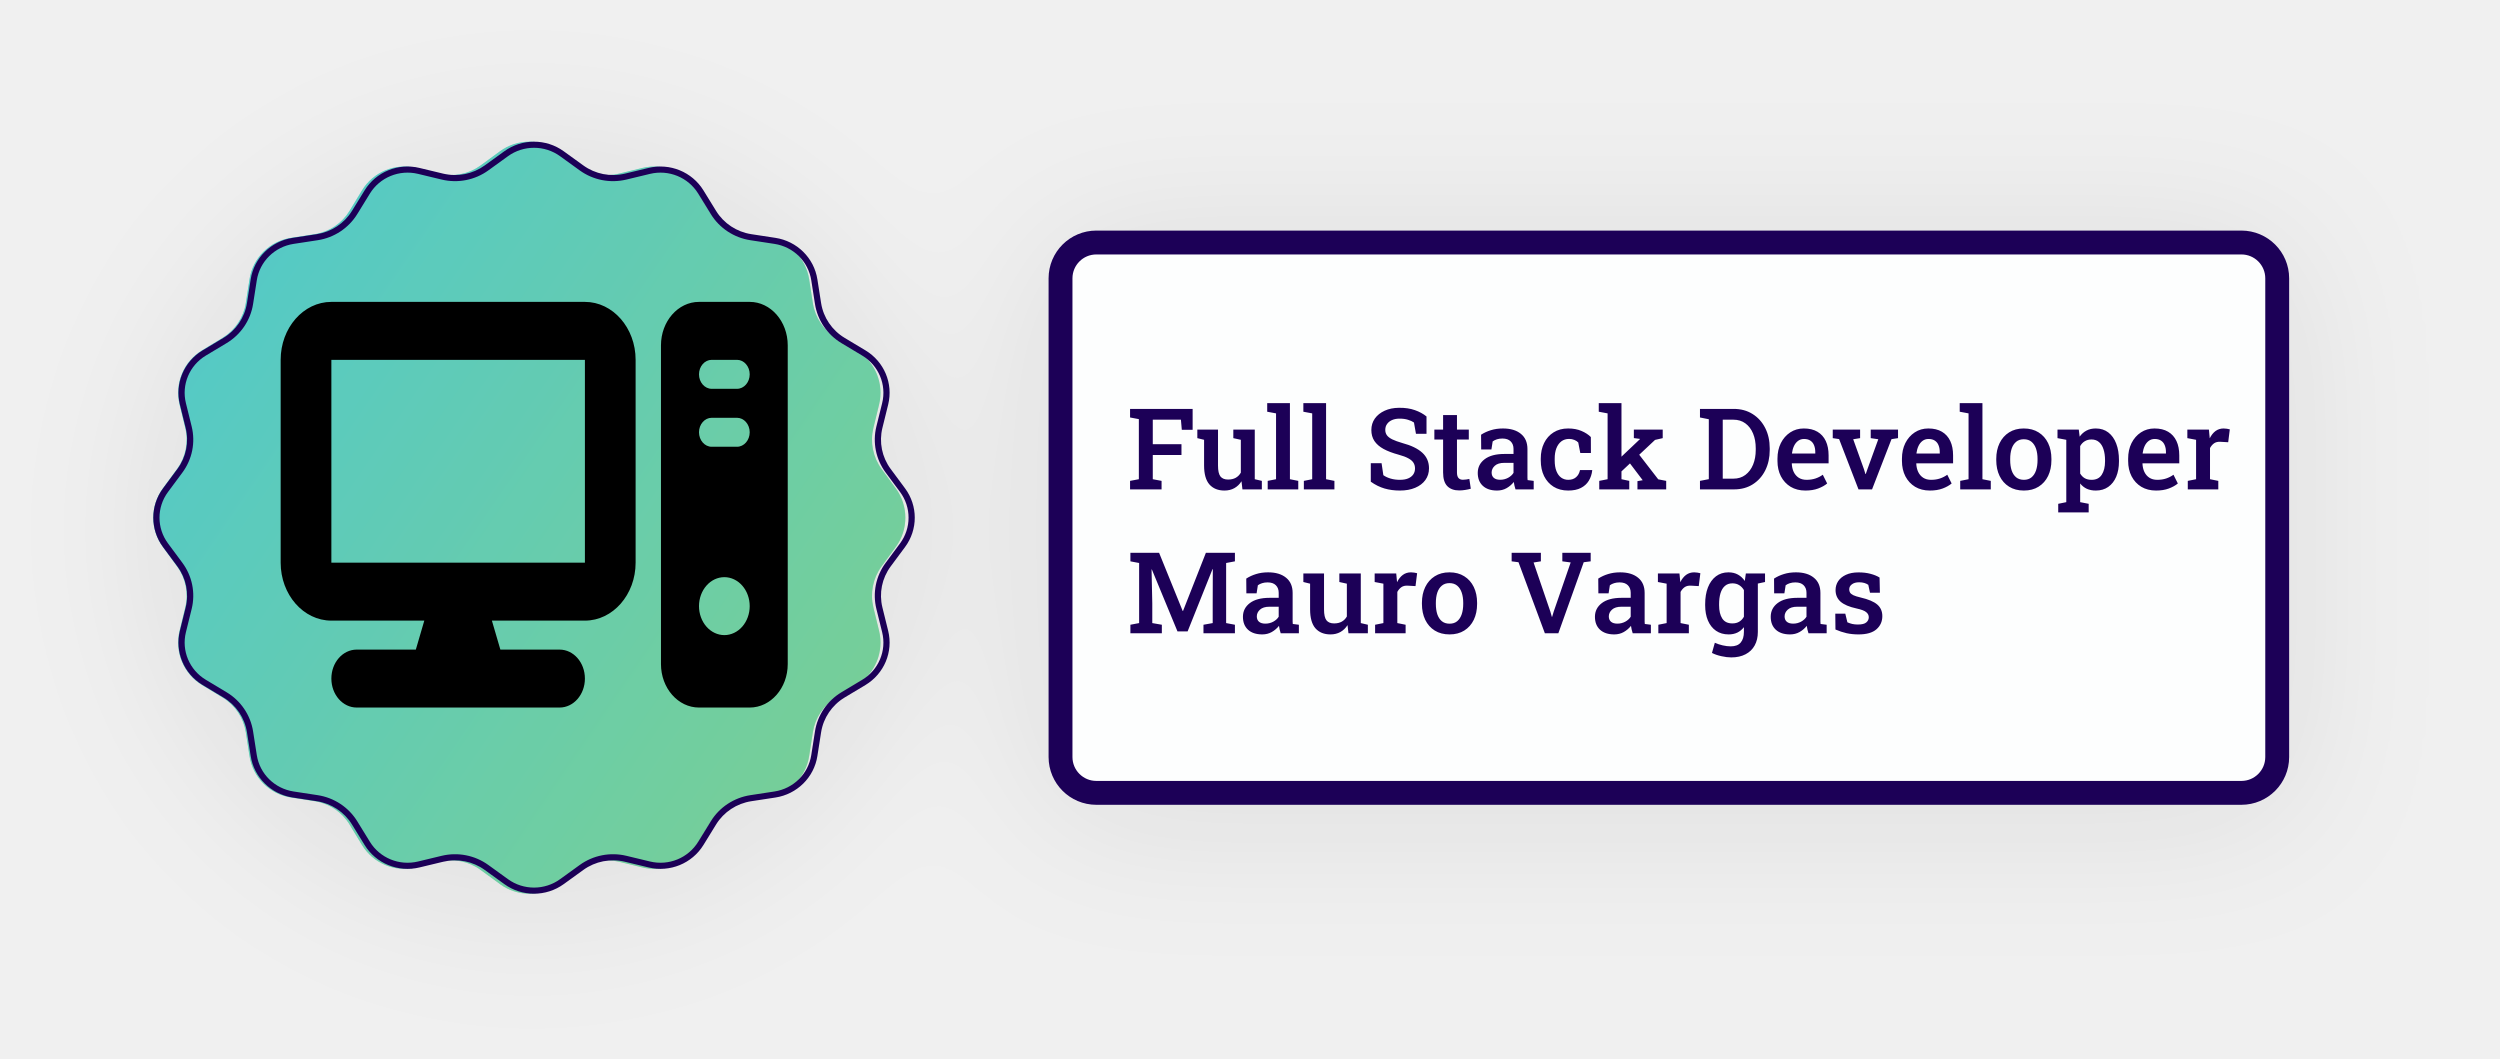
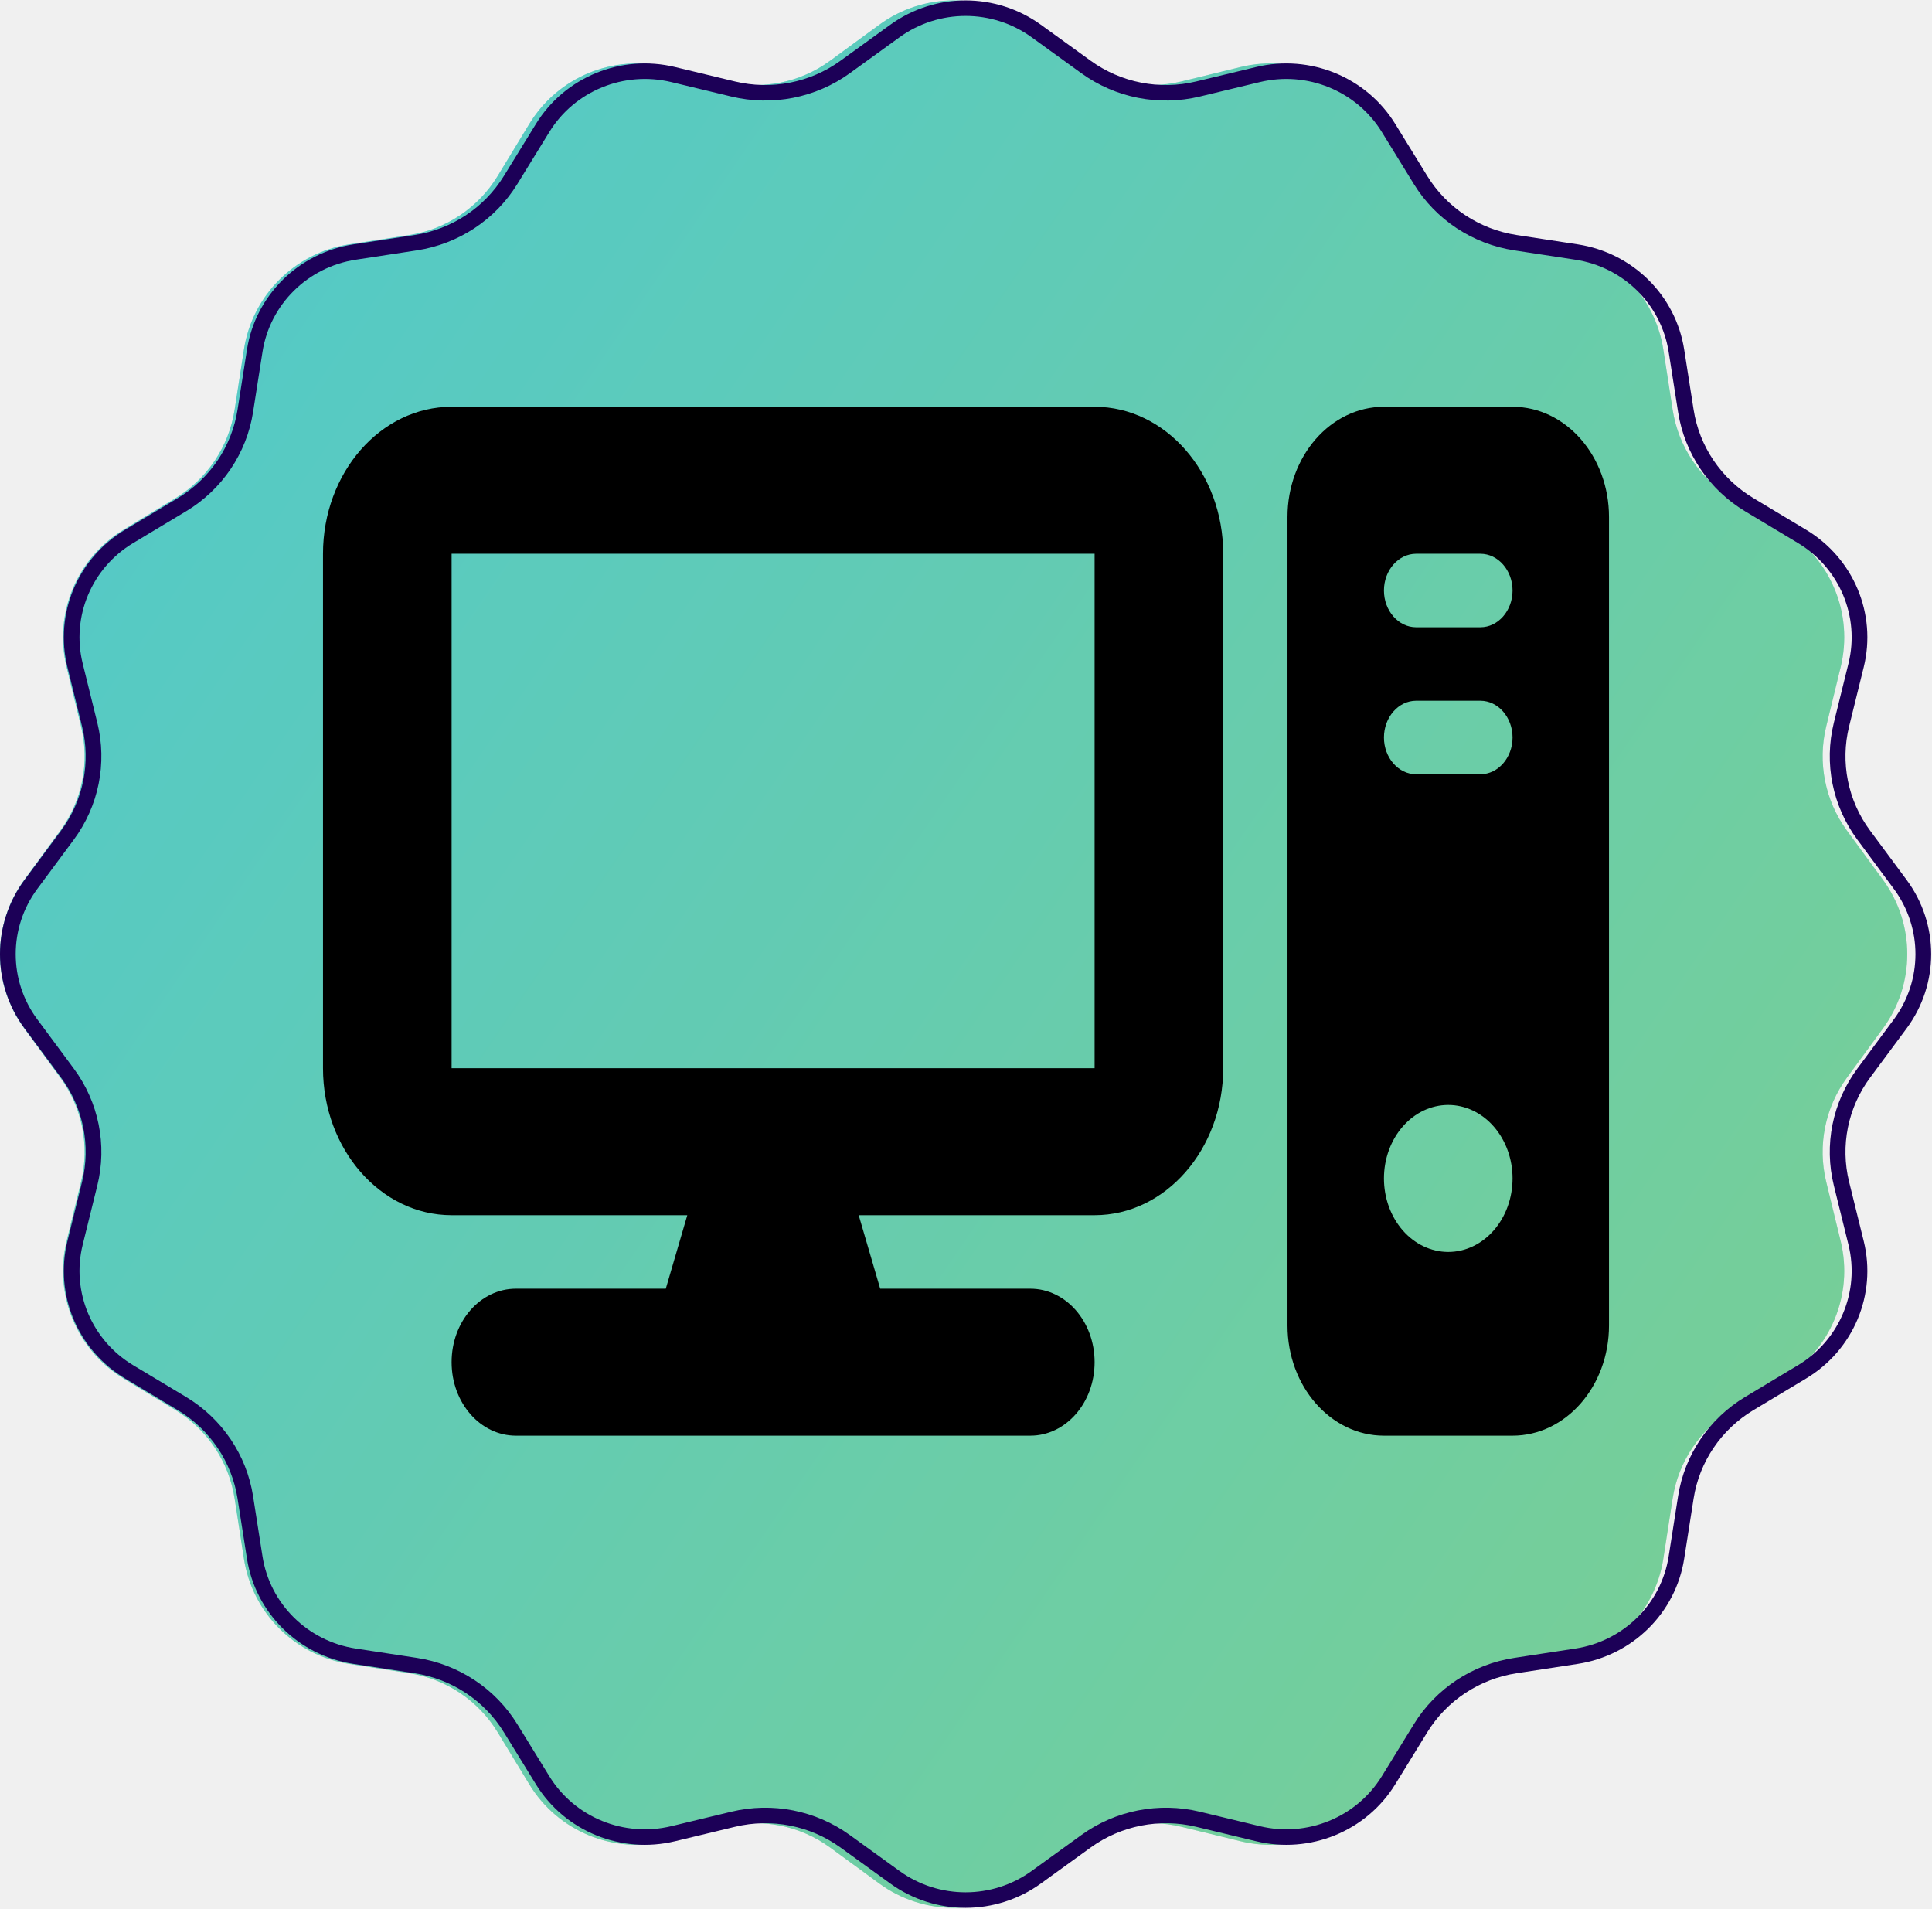
- <svg xmlns="http://www.w3.org/2000/svg" width="1060" height="449" viewBox="0 0 1060 449" fill="none">
-   <g filter="url(#filter0_d_101_789)">
-     <path d="M245.086 70.151L236.863 64.132C229.461 58.714 219.402 58.714 212.001 64.132L203.778 70.151C198.767 73.819 192.393 75.087 186.36 73.616L176.46 71.202C167.548 69.028 158.255 72.878 153.49 80.716L148.197 89.424C144.971 94.73 139.567 98.341 133.431 99.29L123.36 100.848C114.295 102.251 107.182 109.363 105.78 118.428L104.222 128.499C103.272 134.636 99.662 140.04 94.356 143.265L85.648 148.558C77.809 153.323 73.96 162.616 76.133 171.528L78.548 181.429C80.019 187.461 78.751 193.836 75.083 198.846L69.064 207.069C63.645 214.471 63.645 224.529 69.064 231.931L75.083 240.154C78.751 245.165 80.019 251.539 78.548 257.571L76.133 267.472C73.96 276.384 77.809 285.677 85.648 290.442L94.356 295.735C99.662 298.961 103.272 304.365 104.222 310.501L105.78 320.572C107.182 329.637 114.295 336.749 123.36 338.152L133.431 339.71C139.567 340.66 144.971 344.27 148.197 349.576L153.49 358.284C158.255 366.123 167.548 369.972 176.46 367.799L186.36 365.384C192.393 363.913 198.767 365.181 203.778 368.849L212.001 374.868C219.402 380.286 229.461 380.286 236.863 374.868L245.086 368.849C250.096 365.181 256.471 363.913 262.503 365.384L272.404 367.799C281.316 369.972 290.609 366.123 295.373 358.284L300.667 349.576C303.892 344.27 309.296 340.66 315.433 339.71L325.503 338.152C334.569 336.749 341.681 329.637 343.084 320.572L344.642 310.501C345.591 304.365 349.202 298.961 354.508 295.735L363.216 290.442C371.054 285.677 374.904 276.384 372.73 267.472L370.316 257.571C368.845 251.539 370.113 245.165 373.78 240.154L379.8 231.931C385.218 224.529 385.218 214.471 379.8 207.069L373.78 198.846C370.113 193.836 368.845 187.461 370.316 181.429L372.73 171.528C374.904 162.616 371.054 153.323 363.216 148.558L354.508 143.265C349.202 140.04 345.591 134.636 344.642 128.499L343.084 118.428C341.681 109.363 334.569 102.251 325.503 100.848L315.433 99.29C309.296 98.341 303.892 94.73 300.667 89.424L295.373 80.716C290.609 72.877 281.316 69.028 272.404 71.202L262.503 73.616C256.471 75.087 250.096 73.819 245.086 70.151Z" fill="url(#paint0_linear_101_789)" />
-     <path d="M245.086 70.151L236.863 64.132C229.461 58.714 219.402 58.714 212.001 64.132L203.778 70.151C198.767 73.819 192.393 75.087 186.36 73.616L176.46 71.202C167.548 69.028 158.255 72.878 153.49 80.716L148.197 89.424C144.971 94.73 139.567 98.341 133.431 99.29L123.36 100.848C114.295 102.251 107.182 109.363 105.78 118.428L104.222 128.499C103.272 134.636 99.662 140.04 94.356 143.265L85.648 148.558C77.809 153.323 73.96 162.616 76.133 171.528L78.548 181.429C80.019 187.461 78.751 193.836 75.083 198.846L69.064 207.069C63.645 214.471 63.645 224.529 69.064 231.931L75.083 240.154C78.751 245.165 80.019 251.539 78.548 257.571L76.133 267.472C73.96 276.384 77.809 285.677 85.648 290.442L94.356 295.735C99.662 298.961 103.272 304.365 104.222 310.501L105.78 320.572C107.182 329.637 114.295 336.749 123.36 338.152L133.431 339.71C139.567 340.66 144.971 344.27 148.197 349.576L153.49 358.284C158.255 366.123 167.548 369.972 176.46 367.799L186.36 365.384C192.393 363.913 198.767 365.181 203.778 368.849L212.001 374.868C219.402 380.286 229.461 380.286 236.863 374.868L245.086 368.849C250.096 365.181 256.471 363.913 262.503 365.384L272.404 367.799C281.316 369.972 290.609 366.123 295.373 358.284L300.667 349.576C303.892 344.27 309.296 340.66 315.433 339.71L325.503 338.152C334.569 336.749 341.681 329.637 343.084 320.572L344.642 310.501C345.591 304.365 349.202 298.961 354.508 295.735L363.216 290.442C371.054 285.677 374.904 276.384 372.73 267.472L370.316 257.571C368.845 251.539 370.113 245.165 373.78 240.154L379.8 231.931C385.218 224.529 385.218 214.471 379.8 207.069L373.78 198.846C370.113 193.836 368.845 187.461 370.316 181.429L372.73 171.528C374.904 162.616 371.054 153.323 363.216 148.558L354.508 143.265C349.202 140.04 345.591 134.636 344.642 128.499L343.084 118.428C341.681 109.363 334.569 102.251 325.503 100.848L315.433 99.29C309.296 98.341 303.892 94.73 300.667 89.424L295.373 80.716C290.609 72.877 281.316 69.028 272.404 71.202L262.503 73.616C256.471 75.087 250.096 73.819 245.086 70.151Z" fill="white" fill-opacity="0.25" />
-     <path fill-rule="evenodd" clip-rule="evenodd" d="M245.792 72.243L237.466 66.224C230.895 61.473 221.965 61.473 215.394 66.224L207.068 72.243C201.37 76.363 194.12 77.787 187.259 76.135L177.235 73.72C169.323 71.815 161.073 75.19 156.842 82.063L151.483 90.771C147.814 96.73 141.669 100.786 134.69 101.852L124.493 103.41C116.445 104.64 110.13 110.876 108.885 118.825L107.308 128.896C106.228 135.788 102.121 141.858 96.087 145.48L87.27 150.774C80.311 154.952 76.894 163.1 78.823 170.914L81.268 180.814C82.941 187.59 81.499 194.75 77.328 200.377L71.233 208.6C66.423 215.09 66.423 223.91 71.233 230.4L77.328 238.623C81.499 244.25 82.941 251.41 81.268 258.186L78.823 268.086C76.894 275.9 80.311 284.048 87.27 288.226L96.087 293.52C102.121 297.143 106.228 303.212 107.308 310.104L108.885 320.175C110.13 328.124 116.445 334.36 124.493 335.59L134.69 337.148C141.669 338.214 147.814 342.27 151.483 348.23L156.842 356.937C161.073 363.81 169.323 367.185 177.235 365.28L187.26 362.865C194.12 361.213 201.369 362.637 207.068 366.757L215.394 372.776C221.965 377.527 230.895 377.527 237.466 372.776L245.792 366.757C251.49 362.637 258.74 361.213 265.601 362.865L275.625 365.28C283.537 367.185 291.787 363.81 296.018 356.937L301.377 348.23C305.046 342.27 311.191 338.214 318.17 337.148L328.367 335.59C336.415 334.36 342.73 328.124 343.975 320.175L345.552 310.104C346.632 303.212 350.739 297.143 356.773 293.52L365.59 288.226C372.549 284.048 375.966 275.9 374.037 268.086L371.592 258.186C369.919 251.41 371.361 244.25 375.532 238.623L381.627 230.4C386.437 223.91 386.437 215.09 381.627 208.6L375.532 200.377C371.361 194.75 369.919 187.59 371.592 180.814L374.037 170.914C375.966 163.1 372.549 154.952 365.59 150.774L356.773 145.48C350.739 141.858 346.632 135.788 345.552 128.896L343.975 118.825C342.729 110.876 336.415 104.64 328.367 103.41L318.17 101.852C311.191 100.786 305.046 96.73 301.377 90.771L296.018 82.063C291.787 75.19 283.537 71.815 275.625 73.72L265.601 76.135C258.74 77.787 251.49 76.363 245.792 72.243ZM239.017 64.132L247.343 70.151C252.416 73.819 258.87 75.087 264.979 73.616L275.003 71.202C284.027 69.028 293.436 72.877 298.261 80.716L303.621 89.424C306.886 94.73 312.358 98.341 318.571 99.29L328.768 100.848C337.947 102.251 345.149 109.363 346.569 118.428L348.147 128.499C349.108 134.636 352.764 140.04 358.137 143.265L366.954 148.558C374.89 153.323 378.788 162.616 376.587 171.528L374.143 181.429C372.653 187.461 373.937 193.836 377.651 198.846L383.745 207.069C389.232 214.471 389.232 224.529 383.745 231.931L377.651 240.154C373.937 245.165 372.653 251.539 374.143 257.571L376.587 267.472C378.788 276.384 374.89 285.677 366.954 290.442L358.137 295.735C352.764 298.961 349.108 304.365 348.147 310.501L346.569 320.572C345.149 329.637 337.947 336.749 328.768 338.152L318.571 339.71C312.358 340.66 306.886 344.27 303.621 349.576L298.261 358.284C293.436 366.123 284.027 369.972 275.003 367.799L264.979 365.384C258.87 363.913 252.416 365.181 247.343 368.849L239.017 374.868C231.522 380.286 221.338 380.286 213.843 374.868L205.517 368.849C200.444 365.181 193.99 363.913 187.881 365.384L177.857 367.799C168.833 369.972 159.424 366.123 154.599 358.284L149.239 349.576C145.974 344.27 140.502 340.66 134.289 339.71L124.092 338.152C114.913 336.749 107.711 329.637 106.291 320.572L104.713 310.501C103.752 304.365 100.096 298.961 94.724 295.735L85.906 290.442C77.97 285.677 74.072 276.384 76.273 267.472L78.717 257.571C80.207 251.539 78.923 245.165 75.21 240.154L69.115 231.931C63.629 224.529 63.628 214.471 69.115 207.069L75.209 198.846C78.923 193.836 80.207 187.461 78.717 181.429L76.273 171.528C74.072 162.616 77.97 153.323 85.906 148.558L94.724 143.265C100.096 140.04 103.752 134.636 104.713 128.499L106.291 118.428C107.711 109.363 114.913 102.251 124.092 100.848L134.289 99.29C140.502 98.341 145.974 94.73 149.239 89.424L154.599 80.716C159.424 72.877 168.833 69.028 177.857 71.202L187.881 73.616C193.99 75.087 200.444 73.819 205.517 70.151L213.843 64.132C221.338 58.714 231.522 58.714 239.017 64.132Z" fill="#1C0057" />
-     <path d="M248 152.571V238.571H140.5V152.571H248ZM140.5 128C128.641 128 119 139.019 119 152.571V238.571C119 252.124 128.641 263.143 140.5 263.143H179.905L176.311 275.429H151.25C145.304 275.429 140.5 280.919 140.5 287.714C140.5 294.51 145.304 300 151.25 300H237.25C243.196 300 248 294.51 248 287.714C248 280.919 243.196 275.429 237.25 275.429H212.155L208.561 263.143H248C259.859 263.143 269.5 252.124 269.5 238.571V152.571C269.5 139.019 259.859 128 248 128H140.5ZM296.375 128C287.473 128 280.25 136.254 280.25 146.429V281.571C280.25 291.746 287.473 300 296.375 300H317.875C326.777 300 334 291.746 334 281.571V146.429C334 136.254 326.777 128 317.875 128H296.375ZM301.75 152.571H312.5C315.456 152.571 317.875 155.336 317.875 158.714C317.875 162.093 315.456 164.857 312.5 164.857H301.75C298.794 164.857 296.375 162.093 296.375 158.714C296.375 155.336 298.794 152.571 301.75 152.571ZM296.375 183.286C296.375 179.907 298.794 177.143 301.75 177.143H312.5C315.456 177.143 317.875 179.907 317.875 183.286C317.875 186.664 315.456 189.429 312.5 189.429H301.75C298.794 189.429 296.375 186.664 296.375 183.286ZM307.125 244.714C309.976 244.714 312.71 246.009 314.726 248.313C316.742 250.617 317.875 253.742 317.875 257C317.875 260.258 316.742 263.383 314.726 265.687C312.71 267.991 309.976 269.286 307.125 269.286C304.274 269.286 301.54 267.991 299.524 265.687C297.508 263.383 296.375 260.258 296.375 257C296.375 253.742 297.508 250.617 299.524 248.313C301.54 246.009 304.274 244.714 307.125 244.714Z" fill="black" />
-     <rect x="449.661" y="102.825" width="515.877" height="233.349" rx="15.184" fill="#FDFEFE" />
-     <rect x="449.661" y="102.825" width="515.877" height="233.349" rx="15.184" stroke="#1C0057" stroke-width="10.123" />
-     <path d="M479.146 207.5V203.891L482.873 203.187V177.711L479.146 177.008V173.375H505.677V182.234H501.084L500.709 177.945H488.779V188.352H500.943V192.922H488.779V203.187L492.505 203.891V207.5H479.146ZM519.177 207.992C516.459 207.992 514.334 207.133 512.802 205.414C511.287 203.68 510.529 200.992 510.529 197.352V186.477L507.669 185.773V182.141H510.529H516.435V197.398C516.435 199.586 516.779 201.125 517.466 202.016C518.169 202.891 519.248 203.328 520.701 203.328C521.982 203.328 523.068 203.078 523.959 202.578C524.865 202.062 525.584 201.336 526.115 200.398V186.477L522.927 185.773V182.141H526.115H532.021V203.187L535.021 203.891V207.5H526.794L526.396 204.055C525.599 205.32 524.584 206.297 523.349 206.984C522.13 207.656 520.74 207.992 519.177 207.992ZM537.505 207.5V203.891L541.044 203.187V175.273L537.294 174.57V170.937H546.927V203.187L550.466 203.891V207.5H537.505ZM552.834 207.5V203.891L556.373 203.187V175.273L552.623 174.57V170.937H562.255V203.187L565.794 203.891V207.5H552.834ZM593.544 207.992C591.216 207.992 589.052 207.703 587.052 207.125C585.052 206.547 583.107 205.586 581.216 204.242V196.391H585.787L586.537 201.477C587.365 202.07 588.38 202.547 589.584 202.906C590.802 203.266 592.123 203.445 593.544 203.445C594.935 203.445 596.099 203.25 597.037 202.859C597.99 202.453 598.716 201.891 599.216 201.172C599.716 200.453 599.966 199.602 599.966 198.617C599.966 197.711 599.748 196.906 599.31 196.203C598.873 195.5 598.146 194.875 597.13 194.328C596.115 193.766 594.74 193.25 593.005 192.781C590.459 192.094 588.326 191.281 586.607 190.344C584.904 189.406 583.615 188.281 582.74 186.969C581.88 185.656 581.451 184.109 581.451 182.328C581.451 180.5 581.943 178.883 582.927 177.477C583.927 176.07 585.31 174.961 587.076 174.148C588.841 173.336 590.88 172.922 593.193 172.906C595.724 172.875 597.959 173.203 599.896 173.891C601.849 174.578 603.498 175.477 604.841 176.586V183.922H600.365L599.521 179.141C598.88 178.687 598.044 178.305 597.013 177.992C595.998 177.664 594.794 177.5 593.404 177.5C592.216 177.5 591.169 177.695 590.263 178.086C589.357 178.477 588.646 179.031 588.13 179.75C587.615 180.453 587.357 181.297 587.357 182.281C587.357 183.141 587.584 183.891 588.037 184.531C588.49 185.172 589.248 185.758 590.31 186.289C591.373 186.805 592.81 187.328 594.623 187.859C598.326 188.844 601.13 190.203 603.037 191.937C604.943 193.672 605.896 195.883 605.896 198.57C605.896 200.461 605.38 202.117 604.349 203.539C603.334 204.945 601.896 206.039 600.037 206.82C598.193 207.602 596.029 207.992 593.544 207.992ZM618.716 207.945C616.56 207.945 614.88 207.344 613.677 206.141C612.474 204.922 611.873 202.984 611.873 200.328V186.359H608.169V182.141H611.873V175.977H617.755V182.141H622.771V186.359H617.755V200.328C617.755 201.406 617.974 202.195 618.412 202.695C618.865 203.18 619.474 203.422 620.24 203.422C620.677 203.422 621.162 203.383 621.693 203.305C622.24 203.227 622.677 203.148 623.005 203.07L623.615 207.219C622.927 207.422 622.138 207.594 621.248 207.734C620.373 207.875 619.529 207.945 618.716 207.945ZM634.748 207.992C632.169 207.992 630.162 207.328 628.724 206C627.287 204.672 626.568 202.844 626.568 200.516C626.568 198.125 627.544 196.187 629.498 194.703C631.451 193.219 634.24 192.477 637.865 192.477H641.732V190.344C641.732 189 641.326 187.93 640.513 187.133C639.716 186.336 638.552 185.937 637.021 185.937C636.146 185.937 635.373 186.047 634.701 186.266C634.029 186.469 633.427 186.766 632.896 187.156L632.357 190.578H628.021L627.974 184.32C629.224 183.508 630.615 182.867 632.146 182.398C633.677 181.914 635.38 181.672 637.255 181.672C640.474 181.672 643.005 182.43 644.849 183.945C646.709 185.445 647.638 187.602 647.638 190.414V201.594C647.638 201.937 647.638 202.273 647.638 202.602C647.654 202.93 647.677 203.25 647.709 203.562L650.287 203.891V207.5H642.576C642.419 206.953 642.271 206.422 642.13 205.906C642.005 205.391 641.912 204.875 641.849 204.359C641.005 205.422 639.982 206.297 638.779 206.984C637.591 207.656 636.248 207.992 634.748 207.992ZM636.084 203.422C637.271 203.422 638.38 203.148 639.412 202.602C640.443 202.039 641.216 201.336 641.732 200.492V196.25H637.794C636.029 196.25 634.693 196.664 633.787 197.492C632.896 198.305 632.451 199.258 632.451 200.352C632.451 201.336 632.763 202.094 633.388 202.625C634.013 203.156 634.912 203.422 636.084 203.422ZM664.912 207.992C662.537 207.992 660.474 207.453 658.724 206.375C656.99 205.281 655.646 203.781 654.693 201.875C653.755 199.953 653.287 197.742 653.287 195.242V194.422C653.287 191.969 653.755 189.781 654.693 187.859C655.63 185.937 656.966 184.43 658.701 183.336C660.451 182.227 662.513 181.672 664.888 181.672C667.06 181.672 668.951 182.023 670.56 182.727C672.169 183.414 673.49 184.273 674.521 185.305L674.544 192.078H670.044L669.177 187.602C668.74 187.148 668.185 186.789 667.513 186.523C666.841 186.242 666.107 186.102 665.31 186.102C664.013 186.102 662.904 186.453 661.982 187.156C661.076 187.859 660.38 188.836 659.896 190.086C659.427 191.32 659.193 192.766 659.193 194.422V195.242C659.193 197.023 659.435 198.523 659.919 199.742C660.404 200.961 661.076 201.883 661.935 202.508C662.81 203.133 663.81 203.445 664.935 203.445C666.294 203.445 667.396 203.078 668.24 202.344C669.099 201.609 669.662 200.594 669.927 199.297H675.037L675.107 199.437C674.919 201.094 674.427 202.57 673.63 203.867C672.849 205.148 671.74 206.156 670.302 206.891C668.88 207.625 667.084 207.992 664.912 207.992ZM678.084 207.5V203.891L681.623 203.187V175.273L677.873 174.57V170.937H687.505V203.187L690.81 203.891V207.5H678.084ZM694.279 207.5V204.008L696.505 203.609L696.435 203.516L690.435 195.594L693.974 191.445L703.091 203.234L706.466 203.891V207.5H694.279ZM686.943 200.398L684.318 196.648L695.334 186.195L695.404 186.102L692.755 185.75V182.141H704.99V185.773L701.732 186.523L686.943 200.398ZM720.787 207.5V203.891L724.537 203.164V177.758L720.787 177.008V173.375H724.537H735.084C738.13 173.375 740.794 174.094 743.076 175.531C745.373 176.969 747.162 178.945 748.443 181.461C749.724 183.977 750.365 186.859 750.365 190.109V190.789C750.365 193.992 749.74 196.859 748.49 199.391C747.24 201.906 745.474 203.891 743.193 205.344C740.927 206.781 738.279 207.5 735.248 207.5H720.787ZM730.443 202.953H734.943C736.943 202.953 738.646 202.422 740.052 201.359C741.474 200.281 742.56 198.828 743.31 197C744.06 195.156 744.435 193.086 744.435 190.789V190.086C744.435 187.727 744.06 185.641 743.31 183.828C742.56 182 741.474 180.562 740.052 179.516C738.646 178.469 736.943 177.945 734.943 177.945H730.443V202.953ZM765.482 207.992C763.091 207.992 761.005 207.461 759.224 206.398C757.459 205.32 756.084 203.836 755.099 201.945C754.13 200.055 753.646 197.891 753.646 195.453V194.469C753.646 192 754.123 189.805 755.076 187.883C756.044 185.961 757.373 184.445 759.06 183.336C760.748 182.227 762.669 181.672 764.826 181.672C767.123 181.672 769.044 182.133 770.591 183.055C772.154 183.977 773.334 185.289 774.13 186.992C774.927 188.68 775.326 190.711 775.326 193.086V196.461H759.763L759.716 196.578C759.779 197.906 760.052 199.086 760.537 200.117C761.037 201.148 761.74 201.961 762.646 202.555C763.568 203.148 764.685 203.445 765.998 203.445C767.373 203.445 768.623 203.258 769.748 202.883C770.873 202.508 771.912 201.977 772.865 201.289L774.716 204.992C773.716 205.836 772.443 206.547 770.896 207.125C769.349 207.703 767.544 207.992 765.482 207.992ZM759.857 192.312H769.677V191.703C769.677 190.594 769.505 189.625 769.162 188.797C768.834 187.953 768.31 187.297 767.591 186.828C766.888 186.359 765.99 186.125 764.896 186.125C763.943 186.125 763.107 186.391 762.388 186.922C761.669 187.453 761.091 188.18 760.654 189.102C760.232 190.008 759.943 191.039 759.787 192.195L759.857 192.312ZM788.005 207.5L779.779 186.172L777.084 185.773V182.141H788.685V185.773L785.755 186.242L790.326 198.969L790.935 200.984H791.076L791.779 198.969L796.396 186.242L793.185 185.773V182.141H804.763V185.773L801.998 186.195L793.748 207.5H788.005ZM818.263 207.992C815.873 207.992 813.787 207.461 812.005 206.398C810.24 205.32 808.865 203.836 807.88 201.945C806.912 200.055 806.427 197.891 806.427 195.453V194.469C806.427 192 806.904 189.805 807.857 187.883C808.826 185.961 810.154 184.445 811.841 183.336C813.529 182.227 815.451 181.672 817.607 181.672C819.904 181.672 821.826 182.133 823.373 183.055C824.935 183.977 826.115 185.289 826.912 186.992C827.709 188.68 828.107 190.711 828.107 193.086V196.461H812.544L812.498 196.578C812.56 197.906 812.834 199.086 813.318 200.117C813.818 201.148 814.521 201.961 815.427 202.555C816.349 203.148 817.466 203.445 818.779 203.445C820.154 203.445 821.404 203.258 822.529 202.883C823.654 202.508 824.693 201.977 825.646 201.289L827.498 204.992C826.498 205.836 825.224 206.547 823.677 207.125C822.13 207.703 820.326 207.992 818.263 207.992ZM812.638 192.312H822.459V191.703C822.459 190.594 822.287 189.625 821.943 188.797C821.615 187.953 821.091 187.297 820.373 186.828C819.669 186.359 818.771 186.125 817.677 186.125C816.724 186.125 815.888 186.391 815.169 186.922C814.451 187.453 813.873 188.18 813.435 189.102C813.013 190.008 812.724 191.039 812.568 192.195L812.638 192.312ZM831.13 207.5V203.891L834.669 203.187V175.273L830.919 174.57V170.937H840.552V203.187L844.091 203.891V207.5H831.13ZM858.13 207.992C855.693 207.992 853.599 207.445 851.849 206.352C850.099 205.258 848.755 203.742 847.818 201.805C846.88 199.852 846.412 197.609 846.412 195.078V194.586C846.412 192.07 846.88 189.844 847.818 187.906C848.755 185.969 850.099 184.445 851.849 183.336C853.599 182.227 855.677 181.672 858.084 181.672C860.521 181.672 862.615 182.227 864.365 183.336C866.115 184.43 867.459 185.945 868.396 187.883C869.334 189.82 869.802 192.055 869.802 194.586V195.078C869.802 197.609 869.334 199.852 868.396 201.805C867.459 203.742 866.115 205.258 864.365 206.352C862.63 207.445 860.552 207.992 858.13 207.992ZM858.13 203.445C859.443 203.445 860.521 203.094 861.365 202.391C862.224 201.672 862.865 200.687 863.287 199.437C863.709 198.172 863.919 196.719 863.919 195.078V194.586C863.919 192.961 863.709 191.523 863.287 190.273C862.865 189.023 862.224 188.039 861.365 187.32C860.505 186.602 859.412 186.242 858.084 186.242C856.787 186.242 855.709 186.602 854.849 187.32C853.99 188.039 853.349 189.023 852.927 190.273C852.521 191.523 852.318 192.961 852.318 194.586V195.078C852.318 196.719 852.521 198.172 852.927 199.437C853.349 200.687 853.99 201.672 854.849 202.391C855.724 203.094 856.818 203.445 858.13 203.445ZM872.685 217.25V213.617L876.107 212.914V186.477L872.38 185.773V182.141H881.404L881.779 185.141C882.56 184.031 883.513 183.18 884.638 182.586C885.763 181.977 887.091 181.672 888.623 181.672C890.685 181.672 892.451 182.234 893.919 183.359C895.388 184.484 896.505 186.055 897.271 188.07C898.052 190.086 898.443 192.445 898.443 195.148V195.641C898.443 198.109 898.052 200.273 897.271 202.133C896.49 203.977 895.365 205.414 893.896 206.445C892.443 207.477 890.685 207.992 888.623 207.992C887.169 207.992 885.896 207.742 884.802 207.242C883.709 206.727 882.771 205.977 881.99 204.992V212.914L885.599 213.617V217.25H872.685ZM886.841 203.445C888.779 203.445 890.209 202.734 891.13 201.312C892.068 199.875 892.537 197.984 892.537 195.641V195.148C892.537 193.398 892.326 191.867 891.904 190.555C891.498 189.227 890.865 188.195 890.005 187.461C889.162 186.711 888.091 186.336 886.794 186.336C885.701 186.336 884.748 186.586 883.935 187.086C883.138 187.57 882.49 188.258 881.99 189.148V200.773C882.49 201.633 883.138 202.297 883.935 202.766C884.732 203.219 885.701 203.445 886.841 203.445ZM914.169 207.992C911.779 207.992 909.693 207.461 907.912 206.398C906.146 205.32 904.771 203.836 903.787 201.945C902.818 200.055 902.334 197.891 902.334 195.453V194.469C902.334 192 902.81 189.805 903.763 187.883C904.732 185.961 906.06 184.445 907.748 183.336C909.435 182.227 911.357 181.672 913.513 181.672C915.81 181.672 917.732 182.133 919.279 183.055C920.841 183.977 922.021 185.289 922.818 186.992C923.615 188.68 924.013 190.711 924.013 193.086V196.461H908.451L908.404 196.578C908.466 197.906 908.74 199.086 909.224 200.117C909.724 201.148 910.427 201.961 911.334 202.555C912.255 203.148 913.373 203.445 914.685 203.445C916.06 203.445 917.31 203.258 918.435 202.883C919.56 202.508 920.599 201.977 921.552 201.289L923.404 204.992C922.404 205.836 921.13 206.547 919.584 207.125C918.037 207.703 916.232 207.992 914.169 207.992ZM908.544 192.312H918.365V191.703C918.365 190.594 918.193 189.625 917.849 188.797C917.521 187.953 916.998 187.297 916.279 186.828C915.576 186.359 914.677 186.125 913.584 186.125C912.63 186.125 911.794 186.391 911.076 186.922C910.357 187.453 909.779 188.18 909.341 189.102C908.919 190.008 908.63 191.039 908.474 192.195L908.544 192.312ZM927.623 207.5V203.891L931.138 203.187V186.477L927.435 185.773V182.141H936.576L936.88 185.328L936.927 185.844C937.599 184.5 938.419 183.469 939.388 182.75C940.373 182.031 941.521 181.672 942.834 181.672C943.271 181.672 943.732 181.711 944.216 181.789C944.716 181.867 945.123 181.953 945.435 182.047L944.755 187.508L941.451 187.32C940.373 187.258 939.482 187.469 938.779 187.953C938.091 188.437 937.513 189.109 937.044 189.969V203.187L940.56 203.891V207.5H927.623ZM479.287 268.5V264.891L482.99 264.187V238.711L479.287 238.008V234.375H482.99H491.451L501.459 259.055H501.599L511.302 234.375H523.607V238.008L519.88 238.711V264.187L523.607 264.891V268.5H510.271V264.891L514.185 264.187V256.242L514.232 241.312L514.115 241.289L503.544 267.727H499.255L488.38 241.43L488.263 241.453L488.568 255.844V264.187L492.623 264.891V268.5H479.287ZM535.185 268.992C532.607 268.992 530.599 268.328 529.162 267C527.724 265.672 527.005 263.844 527.005 261.516C527.005 259.125 527.982 257.187 529.935 255.703C531.888 254.219 534.677 253.477 538.302 253.477H542.169V251.344C542.169 250 541.763 248.93 540.951 248.133C540.154 247.336 538.99 246.937 537.459 246.937C536.584 246.937 535.81 247.047 535.138 247.266C534.466 247.469 533.865 247.766 533.334 248.156L532.794 251.578H528.459L528.412 245.32C529.662 244.508 531.052 243.867 532.584 243.398C534.115 242.914 535.818 242.672 537.693 242.672C540.912 242.672 543.443 243.43 545.287 244.945C547.146 246.445 548.076 248.602 548.076 251.414V262.594C548.076 262.937 548.076 263.273 548.076 263.602C548.091 263.93 548.115 264.25 548.146 264.562L550.724 264.891V268.5H543.013C542.857 267.953 542.709 267.422 542.568 266.906C542.443 266.391 542.349 265.875 542.287 265.359C541.443 266.422 540.419 267.297 539.216 267.984C538.029 268.656 536.685 268.992 535.185 268.992ZM536.521 264.422C537.709 264.422 538.818 264.148 539.849 263.602C540.88 263.039 541.654 262.336 542.169 261.492V257.25H538.232C536.466 257.25 535.13 257.664 534.224 258.492C533.334 259.305 532.888 260.258 532.888 261.352C532.888 262.336 533.201 263.094 533.826 263.625C534.451 264.156 535.349 264.422 536.521 264.422ZM564.13 268.992C561.412 268.992 559.287 268.133 557.755 266.414C556.24 264.68 555.482 261.992 555.482 258.352V247.477L552.623 246.773V243.141H555.482H561.388V258.398C561.388 260.586 561.732 262.125 562.419 263.016C563.123 263.891 564.201 264.328 565.654 264.328C566.935 264.328 568.021 264.078 568.912 263.578C569.818 263.062 570.537 262.336 571.068 261.398V247.477L567.88 246.773V243.141H571.068H576.974V264.187L579.974 264.891V268.5H571.748L571.349 265.055C570.552 266.32 569.537 267.297 568.302 267.984C567.084 268.656 565.693 268.992 564.13 268.992ZM583.044 268.5V264.891L586.56 264.187V247.477L582.857 246.773V243.141H591.998L592.302 246.328L592.349 246.844C593.021 245.5 593.841 244.469 594.81 243.75C595.794 243.031 596.943 242.672 598.255 242.672C598.693 242.672 599.154 242.711 599.638 242.789C600.138 242.867 600.544 242.953 600.857 243.047L600.177 248.508L596.873 248.32C595.794 248.258 594.904 248.469 594.201 248.953C593.513 249.437 592.935 250.109 592.466 250.969V264.187L595.982 264.891V268.5H583.044ZM614.615 268.992C612.177 268.992 610.084 268.445 608.334 267.352C606.584 266.258 605.24 264.742 604.302 262.805C603.365 260.852 602.896 258.609 602.896 256.078V255.586C602.896 253.07 603.365 250.844 604.302 248.906C605.24 246.969 606.584 245.445 608.334 244.336C610.084 243.227 612.162 242.672 614.568 242.672C617.005 242.672 619.099 243.227 620.849 244.336C622.599 245.43 623.943 246.945 624.88 248.883C625.818 250.82 626.287 253.055 626.287 255.586V256.078C626.287 258.609 625.818 260.852 624.88 262.805C623.943 264.742 622.599 266.258 620.849 267.352C619.115 268.445 617.037 268.992 614.615 268.992ZM614.615 264.445C615.927 264.445 617.005 264.094 617.849 263.391C618.709 262.672 619.349 261.687 619.771 260.437C620.193 259.172 620.404 257.719 620.404 256.078V255.586C620.404 253.961 620.193 252.523 619.771 251.273C619.349 250.023 618.709 249.039 617.849 248.32C616.99 247.602 615.896 247.242 614.568 247.242C613.271 247.242 612.193 247.602 611.334 248.32C610.474 249.039 609.834 250.023 609.412 251.273C609.005 252.523 608.802 253.961 608.802 255.586V256.078C608.802 257.719 609.005 259.172 609.412 260.437C609.834 261.687 610.474 262.672 611.334 263.391C612.209 264.094 613.302 264.445 614.615 264.445ZM655.021 268.5L643.841 238.383L640.935 238.008V234.375H653.334V238.008L650.24 238.5L657.341 259.289L657.974 261.516H658.115L658.771 259.312L665.966 238.477L662.427 238.008V234.375H674.451V238.008L671.498 238.383L660.74 268.5H655.021ZM684.435 268.992C681.857 268.992 679.849 268.328 678.412 267C676.974 265.672 676.255 263.844 676.255 261.516C676.255 259.125 677.232 257.187 679.185 255.703C681.138 254.219 683.927 253.477 687.552 253.477H691.419V251.344C691.419 250 691.013 248.93 690.201 248.133C689.404 247.336 688.24 246.937 686.709 246.937C685.834 246.937 685.06 247.047 684.388 247.266C683.716 247.469 683.115 247.766 682.584 248.156L682.044 251.578H677.709L677.662 245.32C678.912 244.508 680.302 243.867 681.834 243.398C683.365 242.914 685.068 242.672 686.943 242.672C690.162 242.672 692.693 243.43 694.537 244.945C696.396 246.445 697.326 248.602 697.326 251.414V262.594C697.326 262.937 697.326 263.273 697.326 263.602C697.341 263.93 697.365 264.25 697.396 264.562L699.974 264.891V268.5H692.263C692.107 267.953 691.959 267.422 691.818 266.906C691.693 266.391 691.599 265.875 691.537 265.359C690.693 266.422 689.669 267.297 688.466 267.984C687.279 268.656 685.935 268.992 684.435 268.992ZM685.771 264.422C686.959 264.422 688.068 264.148 689.099 263.602C690.13 263.039 690.904 262.336 691.419 261.492V257.25H687.482C685.716 257.25 684.38 257.664 683.474 258.492C682.584 259.305 682.138 260.258 682.138 261.352C682.138 262.336 682.451 263.094 683.076 263.625C683.701 264.156 684.599 264.422 685.771 264.422ZM703.138 268.5V264.891L706.654 264.187V247.477L702.951 246.773V243.141H712.091L712.396 246.328L712.443 246.844C713.115 245.5 713.935 244.469 714.904 243.75C715.888 243.031 717.037 242.672 718.349 242.672C718.787 242.672 719.248 242.711 719.732 242.789C720.232 242.867 720.638 242.953 720.951 243.047L720.271 248.508L716.966 248.32C715.888 248.258 714.998 248.469 714.294 248.953C713.607 249.437 713.029 250.109 712.56 250.969V264.187L716.076 264.891V268.5H703.138ZM734.052 278.742C732.802 278.742 731.412 278.57 729.88 278.227C728.365 277.898 727.029 277.437 725.873 276.844L727.091 272.531C728.091 272.984 729.193 273.352 730.396 273.633C731.599 273.914 732.74 274.055 733.818 274.055C735.755 274.055 737.169 273.516 738.06 272.437C738.966 271.375 739.419 269.867 739.419 267.914V265.922C738.638 266.922 737.709 267.687 736.63 268.219C735.552 268.734 734.318 268.992 732.927 268.992C730.865 268.992 729.084 268.477 727.584 267.445C726.099 266.414 724.959 264.969 724.162 263.109C723.38 261.25 722.99 259.094 722.99 256.641V256.148C722.99 253.445 723.38 251.086 724.162 249.07C724.959 247.055 726.091 245.484 727.56 244.359C729.044 243.234 730.81 242.672 732.857 242.672C734.404 242.672 735.748 242.992 736.888 243.633C738.029 244.258 738.998 245.156 739.794 246.328L740.24 243.141H745.326V267.937C745.326 270.141 744.88 272.047 743.99 273.656C743.099 275.281 741.81 276.531 740.123 277.406C738.435 278.297 736.412 278.742 734.052 278.742ZM734.521 264.328C735.662 264.328 736.63 264.086 737.427 263.602C738.24 263.117 738.904 262.414 739.419 261.492V250.195C738.904 249.305 738.24 248.609 737.427 248.109C736.615 247.594 735.654 247.336 734.544 247.336C733.248 247.336 732.177 247.711 731.334 248.461C730.505 249.195 729.888 250.227 729.482 251.555C729.091 252.867 728.896 254.398 728.896 256.148V256.641C728.896 258.984 729.341 260.852 730.232 262.242C731.138 263.633 732.568 264.328 734.521 264.328ZM744.529 247.594L742.044 243.141H748.373V246.773L744.529 247.594ZM758.966 268.992C756.388 268.992 754.38 268.328 752.943 267C751.505 265.672 750.787 263.844 750.787 261.516C750.787 259.125 751.763 257.187 753.716 255.703C755.669 254.219 758.459 253.477 762.084 253.477H765.951V251.344C765.951 250 765.544 248.93 764.732 248.133C763.935 247.336 762.771 246.937 761.24 246.937C760.365 246.937 759.591 247.047 758.919 247.266C758.248 247.469 757.646 247.766 757.115 248.156L756.576 251.578H752.24L752.193 245.32C753.443 244.508 754.834 243.867 756.365 243.398C757.896 242.914 759.599 242.672 761.474 242.672C764.693 242.672 767.224 243.43 769.068 244.945C770.927 246.445 771.857 248.602 771.857 251.414V262.594C771.857 262.937 771.857 263.273 771.857 263.602C771.873 263.93 771.896 264.25 771.927 264.562L774.505 264.891V268.5H766.794C766.638 267.953 766.49 267.422 766.349 266.906C766.224 266.391 766.13 265.875 766.068 265.359C765.224 266.422 764.201 267.297 762.998 267.984C761.81 268.656 760.466 268.992 758.966 268.992ZM760.302 264.422C761.49 264.422 762.599 264.148 763.63 263.602C764.662 263.039 765.435 262.336 765.951 261.492V257.25H762.013C760.248 257.25 758.912 257.664 758.005 258.492C757.115 259.305 756.669 260.258 756.669 261.352C756.669 262.336 756.982 263.094 757.607 263.625C758.232 264.156 759.13 264.422 760.302 264.422ZM788.029 268.992C786.216 268.992 784.521 268.82 782.943 268.477C781.38 268.117 779.81 267.594 778.232 266.906L778.162 260.203H782.404L783.294 263.859C783.966 264.156 784.654 264.391 785.357 264.562C786.076 264.719 786.873 264.797 787.748 264.797C789.435 264.797 790.623 264.5 791.31 263.906C792.013 263.312 792.365 262.578 792.365 261.703C792.365 260.859 791.998 260.141 791.263 259.547C790.544 258.937 789.162 258.414 787.115 257.977C784.084 257.32 781.849 256.367 780.412 255.117C778.99 253.852 778.279 252.211 778.279 250.195C778.279 248.805 778.646 247.547 779.38 246.422C780.13 245.297 781.224 244.398 782.662 243.727C784.115 243.039 785.896 242.695 788.005 242.695C789.927 242.695 791.63 242.898 793.115 243.305C794.615 243.695 795.888 244.219 796.935 244.875L797.076 251.32H792.88L792.154 247.969C791.669 247.625 791.107 247.359 790.466 247.172C789.826 246.984 789.091 246.891 788.263 246.891C786.966 246.891 785.943 247.18 785.193 247.758C784.443 248.32 784.068 249.031 784.068 249.891C784.068 250.391 784.185 250.844 784.419 251.25C784.669 251.656 785.138 252.031 785.826 252.375C786.529 252.703 787.552 253.023 788.896 253.336C792.193 254.102 794.552 255.102 795.974 256.336C797.396 257.57 798.107 259.203 798.107 261.234C798.107 263.5 797.279 265.359 795.623 266.812C793.966 268.266 791.435 268.992 788.029 268.992Z" fill="#1C0057" />
-   </g>
+ <svg xmlns="http://www.w3.org/2000/svg" width="323" height="319" viewBox="0 0 323 319" fill="none">
+   <path d="M180.086 10.151L171.863 4.132C164.461 -1.286 154.402 -1.286 147.001 4.132L138.778 10.151C133.767 13.819 127.393 15.087 121.36 13.616L111.46 11.202C102.548 9.028 93.255 12.878 88.49 20.716L83.197 29.424C79.971 34.73 74.567 38.341 68.431 39.29L58.36 40.848C49.295 42.251 42.182 49.363 40.78 58.428L39.222 68.499C38.272 74.636 34.661 80.04 29.355 83.265L20.648 88.558C12.809 93.323 8.96 102.616 11.133 111.528L13.548 121.429C15.019 127.461 13.751 133.836 10.083 138.846L4.064 147.069C-1.355 154.471 -1.355 164.529 4.064 171.931L10.083 180.154C13.751 185.165 15.019 191.539 13.548 197.571L11.133 207.472C8.96 216.384 12.809 225.677 20.648 230.442L29.355 235.735C34.661 238.961 38.272 244.365 39.222 250.501L40.78 260.572C42.182 269.637 49.295 276.749 58.36 278.152L68.431 279.71C74.567 280.66 79.971 284.27 83.197 289.576L88.49 298.284C93.255 306.123 102.548 309.972 111.46 307.799L121.36 305.384C127.393 303.913 133.767 305.181 138.778 308.849L147.001 314.868C154.402 320.286 164.461 320.286 171.863 314.868L180.086 308.849C185.096 305.181 191.471 303.913 197.503 305.384L207.404 307.799C216.316 309.972 225.609 306.123 230.373 298.284L235.667 289.576C238.892 284.27 244.296 280.66 250.433 279.71L260.503 278.152C269.569 276.749 276.681 269.637 278.084 260.572L279.642 250.501C280.591 244.365 284.202 238.961 289.508 235.735L298.216 230.442C306.054 225.677 309.904 216.384 307.73 207.472L305.316 197.571C303.845 191.539 305.113 185.165 308.78 180.154L314.8 171.931C320.218 164.529 320.218 154.471 314.8 147.069L308.78 138.846C305.113 133.836 303.845 127.461 305.316 121.429L307.73 111.528C309.904 102.616 306.054 93.323 298.216 88.558L289.508 83.265C284.202 80.04 280.591 74.636 279.642 68.499L278.084 58.428C276.681 49.363 269.569 42.251 260.503 40.848L250.433 39.29C244.296 38.341 238.892 34.73 235.667 29.424L230.373 20.716C225.609 12.877 216.316 9.028 207.404 11.202L197.503 13.616C191.471 15.087 185.096 13.819 180.086 10.151Z" fill="url(#paint0_linear_302_338)" />
+   <path d="M180.086 10.151L171.863 4.132C164.461 -1.286 154.402 -1.286 147.001 4.132L138.778 10.151C133.767 13.819 127.393 15.087 121.36 13.616L111.46 11.202C102.548 9.028 93.255 12.878 88.49 20.716L83.197 29.424C79.971 34.73 74.567 38.341 68.431 39.29L58.36 40.848C49.295 42.251 42.182 49.363 40.78 58.428L39.222 68.499C38.272 74.636 34.661 80.04 29.355 83.265L20.648 88.558C12.809 93.323 8.96 102.616 11.133 111.528L13.548 121.429C15.019 127.461 13.751 133.836 10.083 138.846L4.064 147.069C-1.355 154.471 -1.355 164.529 4.064 171.931L10.083 180.154C13.751 185.165 15.019 191.539 13.548 197.571L11.133 207.472C8.96 216.384 12.809 225.677 20.648 230.442L29.355 235.735C34.661 238.961 38.272 244.365 39.222 250.501L40.78 260.572C42.182 269.637 49.295 276.749 58.36 278.152L68.431 279.71C74.567 280.66 79.971 284.27 83.197 289.576L88.49 298.284C93.255 306.123 102.548 309.972 111.46 307.799L121.36 305.384C127.393 303.913 133.767 305.181 138.778 308.849L147.001 314.868C154.402 320.286 164.461 320.286 171.863 314.868L180.086 308.849C185.096 305.181 191.471 303.913 197.503 305.384L207.404 307.799C216.316 309.972 225.609 306.123 230.373 298.284L235.667 289.576C238.892 284.27 244.296 280.66 250.433 279.71L260.503 278.152C269.569 276.749 276.681 269.637 278.084 260.572L279.642 250.501C280.591 244.365 284.202 238.961 289.508 235.735L298.216 230.442C306.054 225.677 309.904 216.384 307.73 207.472L305.316 197.571C303.845 191.539 305.113 185.165 308.78 180.154L314.8 171.931C320.218 164.529 320.218 154.471 314.8 147.069L308.78 138.846C305.113 133.836 303.845 127.461 305.316 121.429L307.73 111.528C309.904 102.616 306.054 93.323 298.216 88.558L289.508 83.265C284.202 80.04 280.591 74.636 279.642 68.499L278.084 58.428C276.681 49.363 269.569 42.251 260.503 40.848L250.433 39.29C244.296 38.341 238.892 34.73 235.667 29.424L230.373 20.716C225.609 12.877 216.316 9.028 207.404 11.202L197.503 13.616C191.471 15.087 185.096 13.819 180.086 10.151Z" fill="white" fill-opacity="0.25" />
+   <path fill-rule="evenodd" clip-rule="evenodd" d="M180.792 12.243L172.466 6.224C165.895 1.473 156.965 1.473 150.394 6.224L142.068 12.243C136.37 16.363 129.12 17.787 122.259 16.135L112.235 13.72C104.323 11.815 96.073 15.19 91.842 22.063L86.483 30.771C82.814 36.73 76.669 40.786 69.69 41.852L59.493 43.41C51.445 44.64 45.13 50.877 43.885 58.825L42.308 68.896C41.228 75.788 37.121 81.858 31.087 85.48L22.27 90.774C15.311 94.952 11.894 103.1 13.823 110.914L16.268 120.814C17.941 127.59 16.499 134.75 12.328 140.377L6.233 148.6C1.423 155.09 1.423 163.91 6.233 170.4L12.328 178.623C16.499 184.25 17.941 191.41 16.268 198.186L13.823 208.086C11.894 215.9 15.311 224.048 22.27 228.226L31.087 233.52C37.121 237.143 41.228 243.212 42.308 250.104L43.885 260.175C45.13 268.124 51.445 274.36 59.493 275.59L69.69 277.148C76.669 278.214 82.814 282.27 86.483 288.23L91.843 296.937C96.073 303.81 104.323 307.185 112.235 305.28L122.26 302.865C129.12 301.213 136.369 302.637 142.068 306.757L150.394 312.776C156.965 317.527 165.895 317.527 172.466 312.776L180.792 306.757C186.49 302.637 193.74 301.213 200.601 302.865L210.625 305.28C218.537 307.185 226.787 303.81 231.018 296.937L236.377 288.23C240.046 282.27 246.191 278.214 253.17 277.148L263.367 275.59C271.415 274.36 277.73 268.124 278.975 260.175L280.552 250.104C281.632 243.212 285.739 237.143 291.773 233.52L300.59 228.226C307.549 224.048 310.966 215.9 309.037 208.086L306.592 198.186C304.919 191.41 306.361 184.25 310.532 178.623L316.627 170.4C321.437 163.91 321.437 155.09 316.627 148.6L310.532 140.377C306.361 134.75 304.919 127.59 306.592 120.814L309.037 110.914C310.966 103.1 307.549 94.952 300.59 90.774L291.773 85.48C285.739 81.858 281.632 75.788 280.552 68.896L278.975 58.825C277.729 50.877 271.415 44.64 263.367 43.41L253.17 41.852C246.191 40.786 240.046 36.73 236.377 30.771L231.018 22.063C226.787 15.19 218.537 11.815 210.625 13.72L200.601 16.135C193.74 17.787 186.49 16.363 180.792 12.243ZM174.017 4.132L182.343 10.151C187.416 13.819 193.87 15.087 199.979 13.616L210.003 11.202C219.027 9.028 228.436 12.877 233.261 20.716L238.621 29.424C241.886 34.73 247.358 38.341 253.571 39.29L263.768 40.848C272.947 42.251 280.149 49.363 281.569 58.428L283.147 68.499C284.108 74.636 287.764 80.04 293.137 83.265L301.954 88.558C309.89 93.323 313.788 102.616 311.587 111.528L309.143 121.429C307.653 127.461 308.937 133.836 312.651 138.846L318.745 147.069C324.232 154.471 324.232 164.529 318.745 171.931L312.651 180.154C308.937 185.165 307.653 191.539 309.143 197.571L311.587 207.472C313.788 216.384 309.89 225.677 301.954 230.442L293.137 235.735C287.764 238.961 284.108 244.365 283.147 250.501L281.569 260.572C280.149 269.637 272.947 276.749 263.768 278.152L253.571 279.71C247.358 280.66 241.886 284.27 238.621 289.576L233.261 298.284C228.436 306.123 219.027 309.972 210.003 307.799L199.979 305.384C193.87 303.913 187.416 305.181 182.343 308.849L174.017 314.868C166.522 320.286 156.338 320.286 148.843 314.868L140.517 308.849C135.444 305.181 128.99 303.913 122.881 305.384L112.857 307.799C103.833 309.972 94.424 306.123 89.599 298.284L84.239 289.576C80.974 284.27 75.502 280.66 69.289 279.71L59.092 278.152C49.913 276.749 42.711 269.637 41.291 260.572L39.713 250.501C38.752 244.365 35.096 238.961 29.724 235.735L20.906 230.442C12.97 225.677 9.072 216.384 11.273 207.472L13.717 197.571C15.207 191.539 13.923 185.165 10.21 180.154L4.115 171.931C-1.372 164.529 -1.372 154.471 4.115 147.069L10.209 138.846C13.923 133.836 15.207 127.461 13.717 121.429L11.273 111.528C9.072 102.616 12.97 93.323 20.906 88.558L29.724 83.265C35.096 80.04 38.752 74.636 39.713 68.499L41.291 58.428C42.711 49.363 49.913 42.251 59.092 40.848L69.289 39.29C75.502 38.341 80.974 34.73 84.239 29.424L89.599 20.716C94.424 12.877 103.833 9.028 112.857 11.202L122.881 13.616C128.99 15.087 135.444 13.819 140.517 10.151L148.843 4.132C156.338 -1.286 166.522 -1.286 174.017 4.132Z" fill="#1C0057" />
+   <path d="M183 92.571V178.571H75.5V92.571H183ZM75.5 68C63.641 68 54 79.019 54 92.571V178.571C54 192.124 63.641 203.143 75.5 203.143H114.905L111.311 215.429H86.25C80.304 215.429 75.5 220.919 75.5 227.714C75.5 234.51 80.304 240 86.25 240H172.25C178.196 240 183 234.51 183 227.714C183 220.919 178.196 215.429 172.25 215.429H147.155L143.561 203.143H183C194.859 203.143 204.5 192.124 204.5 178.571V92.571C204.5 79.019 194.859 68 183 68H75.5ZM231.375 68C222.473 68 215.25 76.254 215.25 86.429V221.571C215.25 231.746 222.473 240 231.375 240H252.875C261.777 240 269 231.746 269 221.571V86.429C269 76.254 261.777 68 252.875 68H231.375ZM236.75 92.571H247.5C250.456 92.571 252.875 95.336 252.875 98.714C252.875 102.093 250.456 104.857 247.5 104.857H236.75C233.794 104.857 231.375 102.093 231.375 98.714C231.375 95.336 233.794 92.571 236.75 92.571ZM231.375 123.286C231.375 119.907 233.794 117.143 236.75 117.143H247.5C250.456 117.143 252.875 119.907 252.875 123.286C252.875 126.664 250.456 129.429 247.5 129.429H236.75C233.794 129.429 231.375 126.664 231.375 123.286ZM242.125 184.714C244.976 184.714 247.71 186.009 249.726 188.313C251.742 190.617 252.875 193.742 252.875 197C252.875 200.258 251.742 203.383 249.726 205.687C247.71 207.991 244.976 209.286 242.125 209.286C239.274 209.286 236.54 207.991 234.524 205.687C232.508 203.383 231.375 200.258 231.375 197C231.375 193.742 232.508 190.617 234.524 188.313C236.54 186.009 239.274 184.714 242.125 184.714Z" fill="black" />
  <defs>
-     <filter id="filter0_d_101_789" x="0.231" y="0.213" width="1124.54" height="448.538" filterUnits="userSpaceOnUse" color-interpolation-filters="sRGB">
-       <feFlood flood-opacity="0" result="BackgroundImageFix" />
-       <feColorMatrix in="SourceAlpha" type="matrix" values="0 0 0 0 0 0 0 0 0 0 0 0 0 0 0 0 0 0 127 0" result="hardAlpha" />
-       <feOffset dy="4.982" />
-       <feGaussianBlur stdDeviation="32.385" />
-       <feColorMatrix type="matrix" values="0 0 0 0 0 0 0 0 0 0 0 0 0 0 0 0 0 0 0.08 0" />
-       <feBlend mode="normal" in2="BackgroundImageFix" result="effect1_dropShadow_101_789" />
-       <feBlend mode="normal" in="SourceGraphic" in2="effect1_dropShadow_101_789" result="shape" />
-     </filter>
-     <linearGradient id="paint0_linear_101_789" x1="388.9" y1="383.968" x2="-14.502" y2="107.847" gradientUnits="userSpaceOnUse">
+     <linearGradient id="paint0_linear_302_338" x1="323.9" y1="323.968" x2="-79.502" y2="47.847" gradientUnits="userSpaceOnUse">
      <stop stop-color="#52C069" />
      <stop offset="1" stop-color="#0EB5C5" />
    </linearGradient>
  </defs>
</svg>
